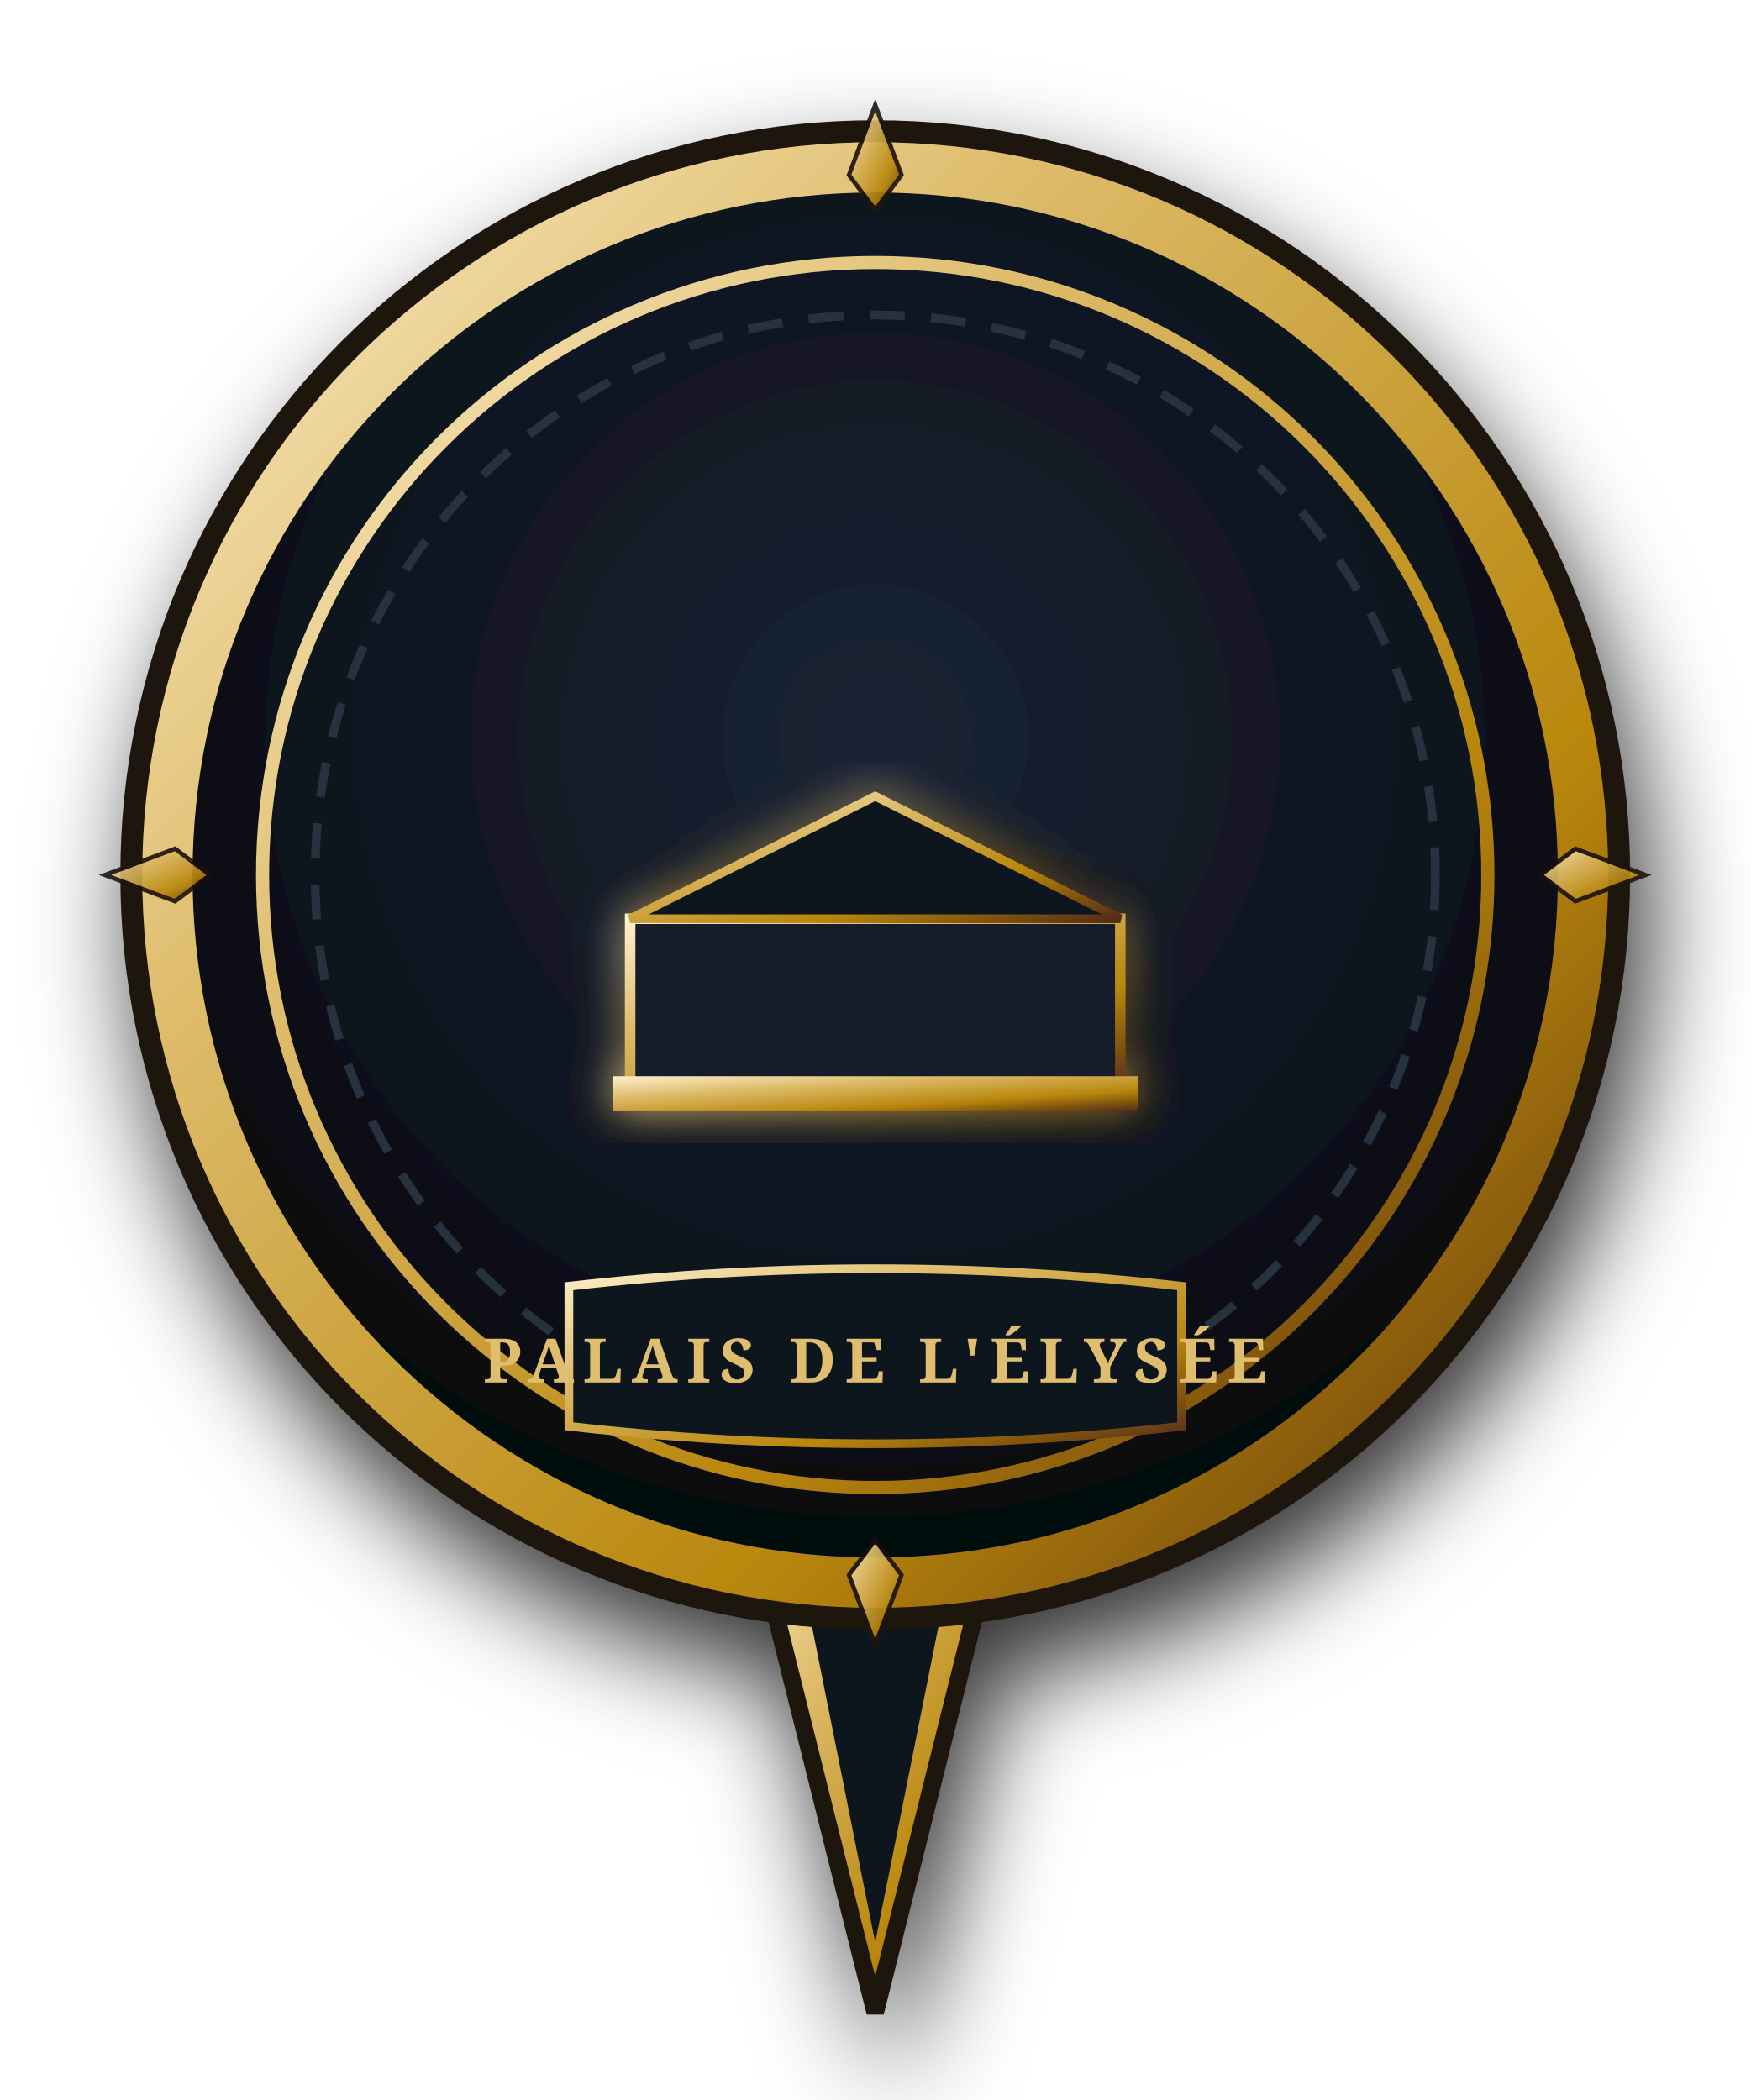
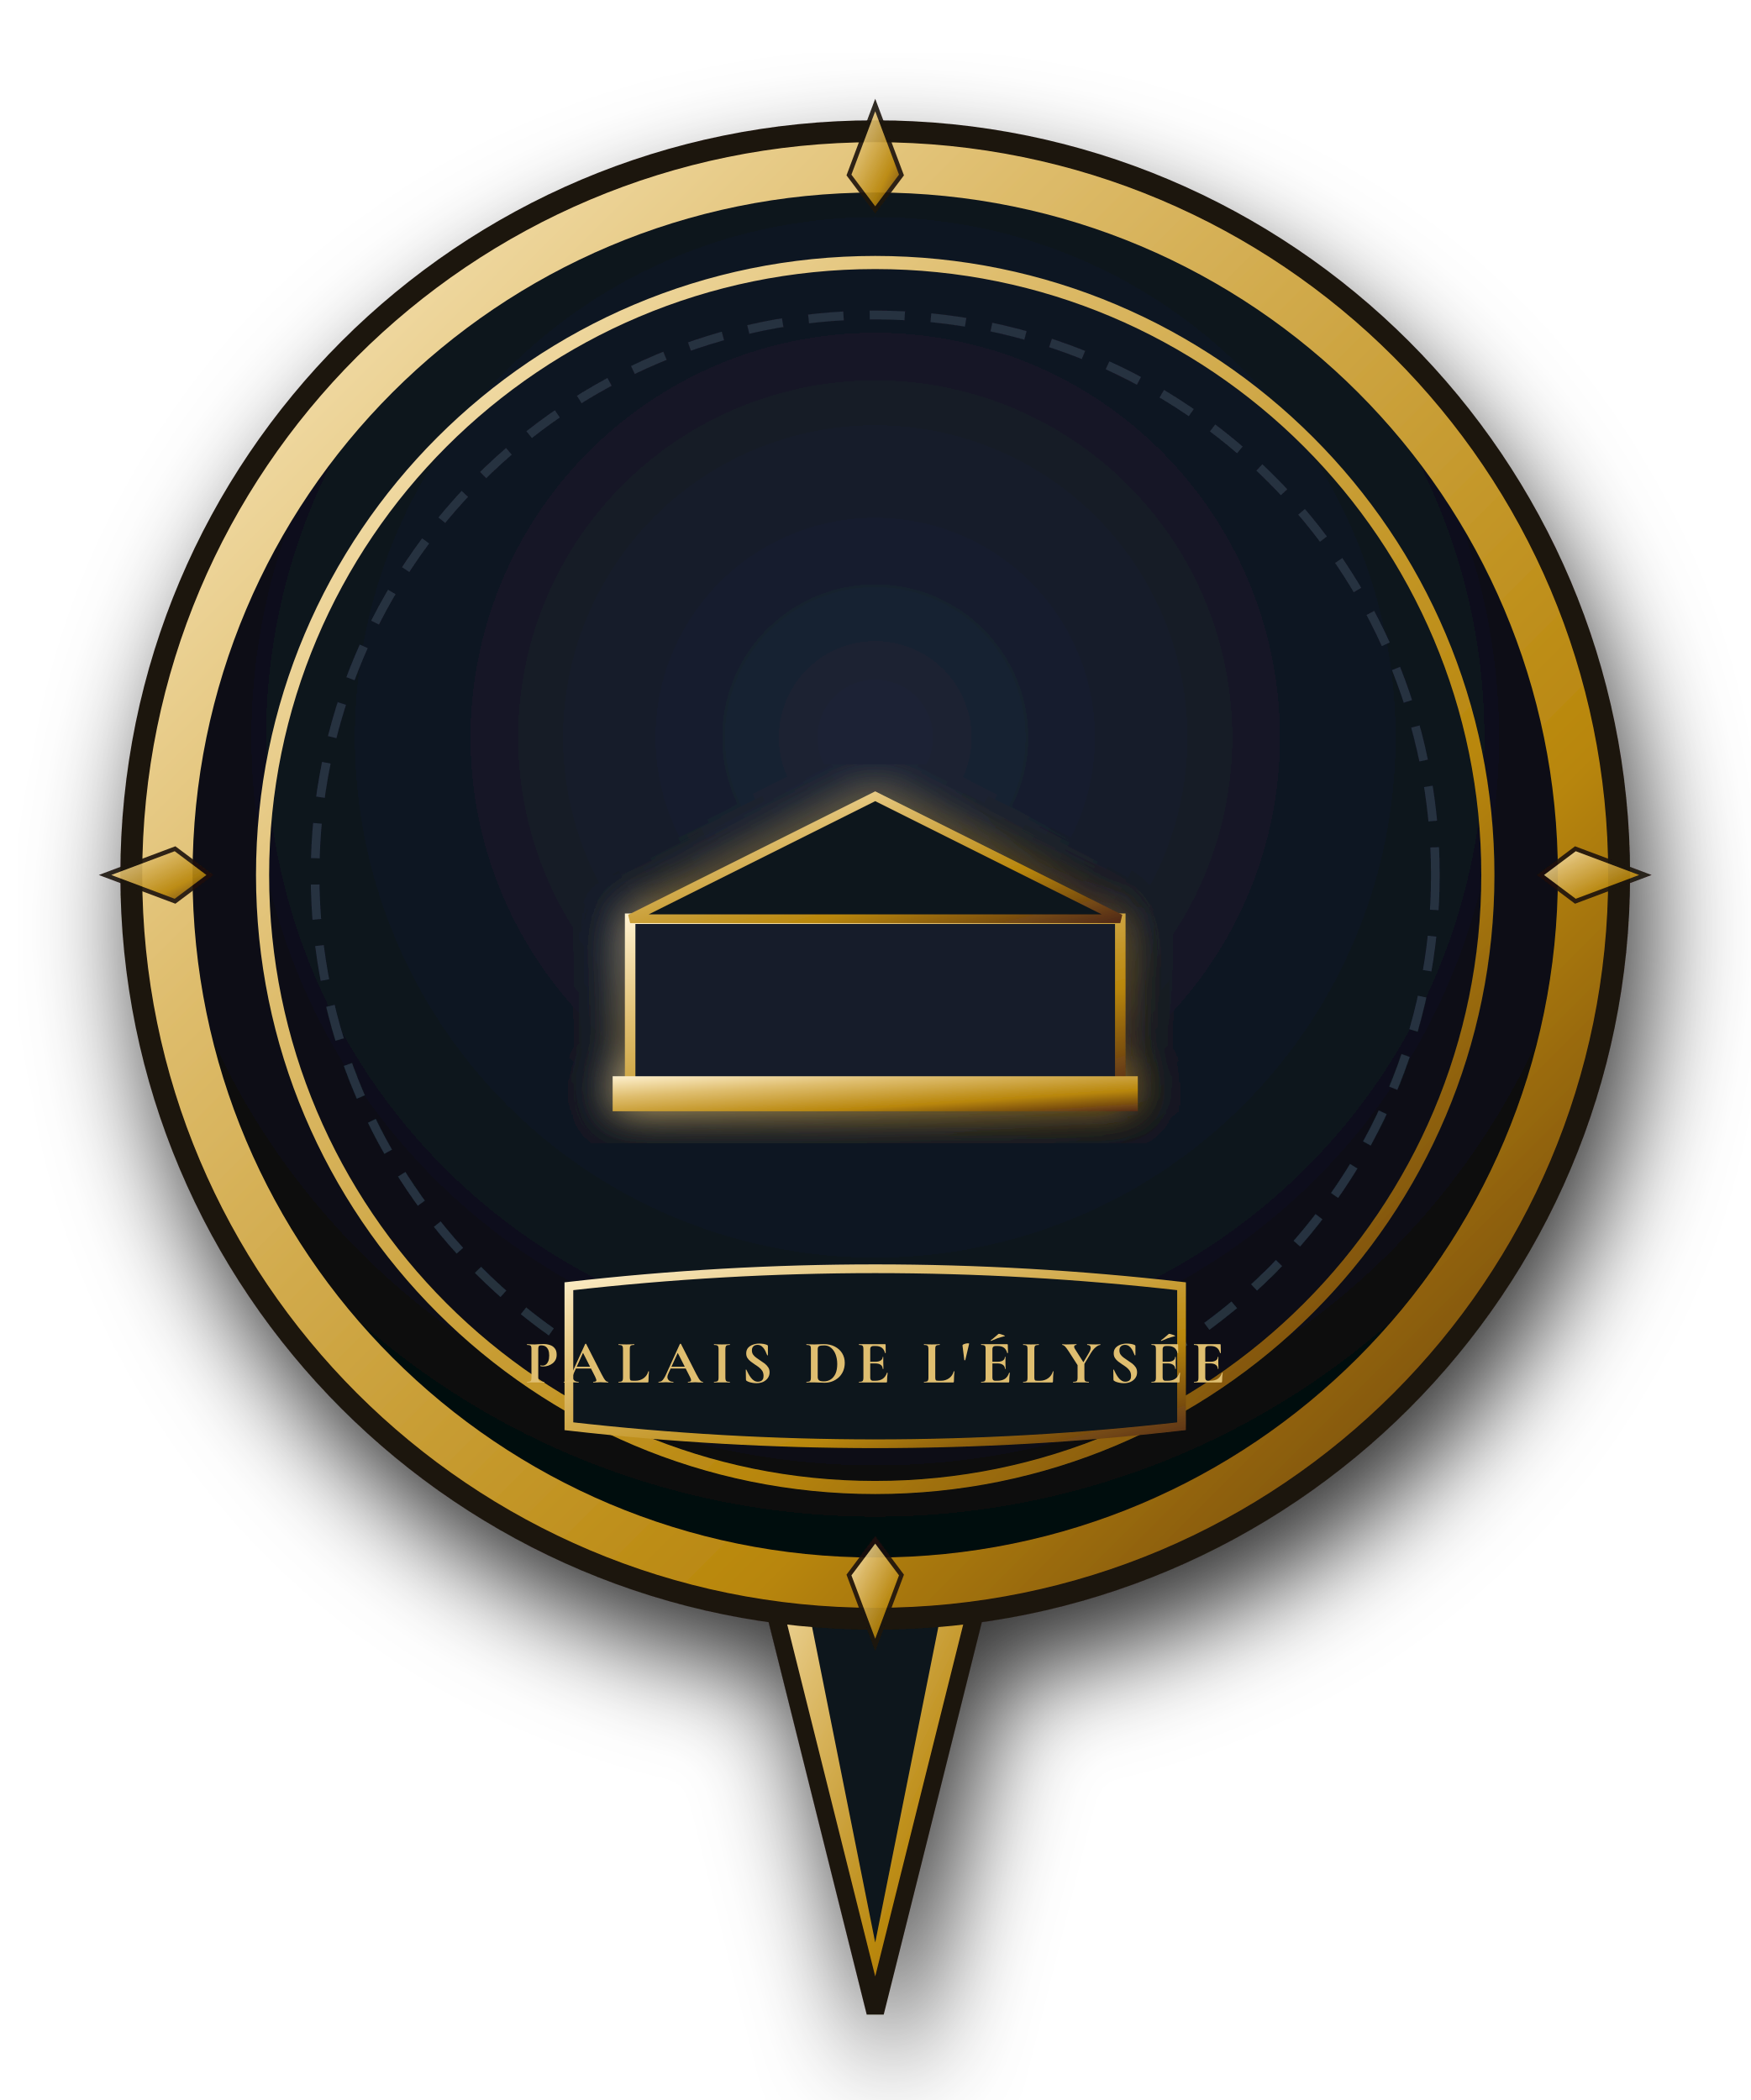
<svg xmlns="http://www.w3.org/2000/svg" viewBox="0 0 200 240" width="100%" height="100%">
  <defs>
    <radialGradient id="markerBg" cx="50%" cy="40%" r="60%">
      <stop id="marker-hi" offset="0%" stop-color="#1c2436" />
      <stop id="marker-mid" offset="70%" stop-color="#0d131d" />
      <stop id="marker-lo" offset="100%" stop-color="#05070a" />
    </radialGradient>
    <linearGradient id="goldAcc" x1="0%" y1="0%" x2="100%" y2="100%">
      <stop offset="0%" stop-color="#fef0cd" />
      <stop offset="30%" stop-color="#dfbe6f" />
      <stop offset="70%" stop-color="#b8860b" />
      <stop offset="100%" stop-color="#542c15" />
    </linearGradient>
    <filter id="anchorShadow" x="-20%" y="-20%" width="140%" height="140%">
      <feDropShadow id="station-shadow" dx="2" dy="6" stdDeviation="6" flood-color="#000" flood-opacity="0.8" />
    </filter>
    <filter id="glowFilter">
      <feGaussianBlur stdDeviation="2.5" result="blur" />
      <feMerge>
        <feMergeNode in="blur" />
        <feMergeNode in="SourceGraphic" />
      </feMerge>
    </filter>
  </defs>
  <g filter="url(#anchorShadow)">
    <polygon points="100,230 85,170 115,170" fill="url(#goldAcc)" stroke="#1c120a" stroke-width="2" />
    <polygon id="station-pin-inner" points="100,222 90,172 110,172" fill="#0d131d" />
    <circle cx="100" cy="100" r="85" fill="url(#goldAcc)" stroke="#1c120a" stroke-width="2.5" />
    <circle cx="100" cy="100" r="78" fill="url(#markerBg)" />
    <circle cx="100" cy="100" r="70" fill="none" stroke="url(#goldAcc)" stroke-width="1.5" />
    <circle cx="100" cy="100" r="64" fill="none" stroke="#2c3848" stroke-width="1" stroke-dasharray="4,3" opacity="0.8" />
    <g fill="url(#goldAcc)" opacity="0.9" stroke="#1c120a" stroke-width="0.5">
      <path d="M 100,12 L 103,20 L 100,24 L 97,20 Z" />
      <path d="M 100,188 L 103,180 L 100,176 L 97,180 Z" />
      <path d="M 12,100 L 20,103 L 24,100 L 20,97 Z" />
      <path d="M 188,100 L 180,103 L 176,100 L 180,97 Z" />
    </g>
    <g id="station-glyph" transform="translate(100, 103)" filter="url(#glowFilter)">
      <rect x="-28" y="2" width="56" height="20" fill="#141c2b" stroke="url(#goldAcc)" stroke-width="1.2" />
      <path d="M -28,2 L 0,-12 L 28,2 Z" fill="#0d131d" stroke="url(#goldAcc)" stroke-width="1" />
      <rect x="-30" y="20" width="60" height="4" fill="url(#goldAcc)" />
    </g>
    <g transform="translate(100, 155)">
      <path id="M -42,-8 Q 0,-12 42,-8 Q 42,8 42,8 Q 0,12 -42,8 Z" d="M -35,-8 Q 0,-12 35,-8 Q 35,8 35,8 Q 0,12 -35,8 Z" fill="#0d131d" stroke="url(#goldAcc)" stroke-width="1" />
-       <text id="station-label" x="0" y="3" font-family="'Cormorant Garamond', 'EB Garamond', serif" font-size="7" font-weight="bold" fill="#dfbe6f" text-anchor="middle" letter-spacing="1">PALAIS DE L'ÉLYSÉE</text>
+       <g id="station-label" fill="#dfbe6f">
+         <path d="M-38.50,2.41 Q-38.50,2.62 -38.45,2.72 Q-38.41,2.83 -38.26,2.87 Q-38.11,2.92 -37.83,2.92 Q-37.81,2.92 -37.81,2.96 Q-37.81,3.00 -37.83,3.00 Q-38.05,3.00 -38.31,2.99 Q-38.58,2.99 -38.88,2.99 Q-39.14,2.99 -39.36,2.99 Q-39.59,3.00 -39.77,3.00 Q-39.79,3.00 -39.79,2.96 Q-39.79,2.92 -39.77,2.92 Q-39.56,2.92 -39.45,2.88 Q-39.35,2.85 -39.31,2.74 Q-39.28,2.64 -39.28,2.43 L-39.28,-0.81 Q-39.28,-1.01 -39.31,-1.11 Q-39.35,-1.21 -39.45,-1.25 Q-39.56,-1.29 -39.77,-1.29 Q-39.79,-1.29 -39.79,-1.33 Q-39.79,-1.38 -39.77,-1.38 Q-39.59,-1.38 -39.37,-1.36 Q-39.14,-1.35 -38.89,-1.35 Q-38.72,-1.35 -38.45,-1.38 Q-38.18,-1.40 -37.94,-1.40 Q-37.50,-1.40 -37.16,-1.28 Q-36.82,-1.17 -36.62,-0.91 Q-36.41,-0.66 -36.40,-0.25 Q-36.38,0.11 -36.51,0.38 Q-36.64,0.64 -36.87,0.82 Q-37.10,0.99 -37.37,1.08 Q-37.65,1.17 -37.92,1.17 Q-37.99,1.17 -38.08,1.16 Q-38.17,1.15 -38.25,1.13 Q-38.27,1.12 -38.27,1.08 Q-38.26,1.03 -38.23,1.04 Q-38.18,1.05 -38.11,1.06 Q-38.04,1.07 -37.99,1.07 Q-37.79,1.07 -37.62,0.94 Q-37.46,0.82 -37.35,0.56 Q-37.25,0.30 -37.25,-0.09 Q-37.25,-0.46 -37.35,-0.71 Q-37.46,-0.97 -37.66,-1.11 Q-37.86,-1.24 -38.16,-1.24 Q-38.29,-1.24 -38.36,-1.21 Q-38.44,-1.17 -38.47,-1.07 Q-38.50,-0.98 -38.50,-0.79 L-38.50,2.41 ZM-34.35,1.40 L-34.24,1.20 L-32.23,1.20 L-32.18,1.40 L-34.35,1.40 ZM-30.53,2.92 Q-30.49,2.92 -30.49,2.96 Q-30.49,3.00 -30.53,3.00 Q-30.74,3.00 -30.96,2.99 Q-31.19,2.97 -31.40,2.97 Q-31.64,2.97 -31.81,2.99 Q-31.99,3.00 -32.21,3.00 Q-32.23,3.00 -32.23,2.96 Q-32.23,2.92 -32.21,2.92 Q-31.92,2.92 -31.87,2.80 Q-31.83,2.69 -32.00,2.34 L-33.42,-0.46 L-33.08,-1.07 L-34.47,2.01 Q-34.66,2.43 -34.48,2.67 Q-34.30,2.92 -33.91,2.92 Q-33.87,2.92 -33.87,2.96 Q-33.87,3.00 -33.91,3.00 Q-34.12,3.00 -34.29,2.99 Q-34.47,2.97 -34.73,2.97 Q-35.01,2.97 -35.17,2.99 Q-35.34,3.00 -35.57,3.00 Q-35.60,3.00 -35.60,2.96 Q-35.60,2.92 -35.57,2.92 Q-35.38,2.92 -35.25,2.84 Q-35.11,2.75 -34.97,2.54 Q-34.84,2.33 -34.66,1.94 L-33.14,-1.40 Q-33.14,-1.42 -33.08,-1.43 Q-33.03,-1.43 -33.02,-1.40 L-31.27,2.04 Q-31.10,2.37 -30.98,2.56 Q-30.86,2.75 -30.75,2.84 Q-30.64,2.92 -30.53,2.92 ZM-28.04,-0.80 L-28.04,2.41 Q-28.04,2.57 -28.01,2.66 Q-27.99,2.75 -27.90,2.78 Q-27.81,2.80 -27.64,2.80 L-27.41,2.80 Q-26.86,2.80 -26.46,2.51 Q-26.06,2.22 -25.93,1.73 Q-25.92,1.71 -25.89,1.71 Q-25.85,1.72 -25.85,1.74 Q-25.87,1.97 -25.89,2.30 Q-25.91,2.62 -25.91,2.90 Q-25.91,3.00 -26.02,3.00 L-29.32,3.00 Q-29.34,3.00 -29.34,2.96 Q-29.34,2.92 -29.32,2.92 Q-29.11,2.92 -29.00,2.88 Q-28.90,2.85 -28.86,2.74 Q-28.82,2.64 -28.82,2.43 L-28.82,-0.81 Q-28.82,-1.01 -28.86,-1.11 Q-28.90,-1.21 -29.00,-1.25 Q-29.11,-1.29 -29.32,-1.29 Q-29.34,-1.29 -29.34,-1.33 Q-29.34,-1.38 -29.32,-1.38 Q-29.16,-1.38 -28.92,-1.36 Q-28.69,-1.35 -28.43,-1.35 Q-28.17,-1.35 -27.94,-1.36 Q-27.72,-1.38 -27.55,-1.38 Q-27.52,-1.38 -27.52,-1.33 Q-27.52,-1.29 -27.55,-1.29 Q-27.76,-1.29 -27.86,-1.25 Q-27.97,-1.21 -28.01,-1.11 Q-28.04,-1.00 -28.04,-0.80 ZM-23.52,1.40 L-23.42,1.20 L-21.40,1.20 L-21.35,1.40 L-23.52,1.40 ZM-19.70,2.92 Q-19.66,2.92 -19.66,2.96 Q-19.66,3.00 -19.70,3.00 Q-19.91,3.00 -20.14,2.99 Q-20.36,2.97 -20.57,2.97 Q-20.81,2.97 -20.99,2.99 Q-21.16,3.00 -21.38,3.00 Q-21.41,3.00 -21.41,2.96 Q-21.41,2.92 -21.38,2.92 Q-21.09,2.92 -21.05,2.80 Q-21.00,2.69 -21.18,2.34 L-22.60,-0.46 L-22.25,-1.07 L-23.65,2.01 Q-23.84,2.43 -23.65,2.67 Q-23.47,2.92 -23.08,2.92 Q-23.05,2.92 -23.05,2.96 Q-23.05,3.00 -23.08,3.00 Q-23.29,3.00 -23.47,2.99 Q-23.64,2.97 -23.91,2.97 Q-24.18,2.97 -24.34,2.99 Q-24.51,3.00 -24.75,3.00 Q-24.77,3.00 -24.77,2.96 Q-24.77,2.92 -24.75,2.92 Q-24.56,2.92 -24.42,2.84 Q-24.28,2.75 -24.15,2.54 Q-24.01,2.33 -23.84,1.94 L-22.32,-1.40 Q-22.31,-1.42 -22.25,-1.43 Q-22.20,-1.43 -22.19,-1.40 L-20.44,2.04 Q-20.27,2.37 -20.15,2.56 Q-20.03,2.75 -19.92,2.84 Q-19.81,2.92 -19.70,2.92 ZM-17.12,2.43 Q-17.12,2.64 -17.08,2.74 Q-17.05,2.85 -16.94,2.88 Q-16.84,2.92 -16.62,2.92 Q-16.60,2.92 -16.60,2.96 Q-16.60,3.00 -16.62,3.00 Q-16.80,3.00 -17.03,2.99 Q-17.25,2.99 -17.52,2.99 Q-17.77,2.99 -18.00,2.99 Q-18.23,3.00 -18.41,3.00 Q-18.43,3.00 -18.43,2.96 Q-18.43,2.92 -18.41,2.92 Q-18.20,2.92 -18.09,2.88 Q-17.98,2.85 -17.94,2.74 Q-17.90,2.64 -17.90,2.43 L-17.90,-0.81 Q-17.90,-1.01 -17.94,-1.11 Q-17.98,-1.21 -18.09,-1.25 Q-18.20,-1.29 -18.41,-1.29 Q-18.43,-1.29 -18.43,-1.33 Q-18.43,-1.38 -18.41,-1.38 Q-18.23,-1.38 -18.00,-1.36 Q-17.77,-1.35 -17.52,-1.35 Q-17.25,-1.35 -17.02,-1.36 Q-16.80,-1.38 -16.62,-1.38 Q-16.60,-1.38 -16.60,-1.33 Q-16.60,-1.29 -16.62,-1.29 Q-16.83,-1.29 -16.94,-1.25 Q-17.05,-1.21 -17.08,-1.10 Q-17.12,-1.00 -17.12,-0.79 L-17.12,2.43 ZM-14.09,-0.67 Q-14.09,-0.40 -13.96,-0.20 Q-13.82,-0.00 -13.60,0.16 Q-13.38,0.32 -13.14,0.48 Q-12.87,0.65 -12.63,0.83 Q-12.39,1.02 -12.23,1.26 Q-12.07,1.50 -12.07,1.84 Q-12.07,2.21 -12.27,2.49 Q-12.47,2.77 -12.81,2.93 Q-13.15,3.08 -13.58,3.08 Q-13.79,3.08 -14.02,3.04 Q-14.25,3.00 -14.43,2.94 Q-14.62,2.87 -14.70,2.80 Q-14.73,2.78 -14.75,2.76 Q-14.77,2.73 -14.77,2.67 L-14.79,1.56 Q-14.80,1.52 -14.76,1.52 Q-14.72,1.52 -14.72,1.54 Q-14.61,1.76 -14.49,2.00 Q-14.36,2.24 -14.20,2.45 Q-14.05,2.65 -13.85,2.78 Q-13.65,2.91 -13.40,2.91 Q-13.24,2.91 -13.09,2.85 Q-12.95,2.80 -12.85,2.65 Q-12.76,2.50 -12.76,2.24 Q-12.76,1.92 -12.90,1.68 Q-13.05,1.45 -13.28,1.27 Q-13.51,1.09 -13.77,0.93 Q-14.01,0.77 -14.23,0.60 Q-14.46,0.42 -14.60,0.20 Q-14.74,-0.02 -14.74,-0.33 Q-14.74,-0.72 -14.52,-0.97 Q-14.30,-1.21 -13.96,-1.33 Q-13.62,-1.45 -13.27,-1.45 Q-13.02,-1.45 -12.76,-1.41 Q-12.51,-1.36 -12.37,-1.30 Q-12.30,-1.27 -12.28,-1.24 Q-12.26,-1.20 -12.26,-1.16 L-12.26,-0.13 Q-12.26,-0.11 -12.29,-0.10 Q-12.32,-0.09 -12.34,-0.11 Q-12.38,-0.19 -12.46,-0.38 Q-12.53,-0.58 -12.66,-0.79 Q-12.79,-1.00 -12.98,-1.15 Q-13.18,-1.30 -13.46,-1.30 Q-13.63,-1.30 -13.78,-1.23 Q-13.92,-1.16 -14.01,-1.02 Q-14.09,-0.89 -14.09,-0.67 ZM-5.79,3.03 Q-6.01,3.03 -6.35,3.01 Q-6.68,2.99 -6.96,2.99 Q-7.22,2.99 -7.45,2.99 Q-7.68,3.00 -7.86,3.00 Q-7.87,3.00 -7.87,2.96 Q-7.87,2.92 -7.86,2.92 Q-7.64,2.92 -7.53,2.88 Q-7.43,2.85 -7.39,2.74 Q-7.35,2.64 -7.35,2.43 L-7.35,-0.81 Q-7.35,-1.01 -7.38,-1.11 Q-7.42,-1.21 -7.53,-1.25 Q-7.64,-1.29 -7.85,-1.29 Q-7.87,-1.29 -7.87,-1.33 Q-7.87,-1.38 -7.85,-1.38 Q-7.66,-1.38 -7.44,-1.36 Q-7.22,-1.35 -6.96,-1.35 Q-6.70,-1.35 -6.40,-1.37 Q-6.10,-1.39 -5.89,-1.39 Q-5.16,-1.39 -4.62,-1.11 Q-4.08,-0.83 -3.78,-0.35 Q-3.48,0.14 -3.48,0.74 Q-3.48,1.26 -3.66,1.69 Q-3.84,2.11 -4.16,2.41 Q-4.49,2.71 -4.90,2.87 Q-5.32,3.03 -5.79,3.03 ZM-5.86,2.87 Q-5.42,2.87 -5.07,2.64 Q-4.73,2.41 -4.53,1.97 Q-4.34,1.53 -4.34,0.89 Q-4.34,0.30 -4.52,-0.19 Q-4.70,-0.67 -5.03,-0.95 Q-5.36,-1.24 -5.82,-1.24 Q-6.22,-1.24 -6.40,-1.16 Q-6.57,-1.08 -6.57,-0.79 L-6.57,2.36 Q-6.57,2.62 -6.43,2.74 Q-6.30,2.87 -5.86,2.87 ZM1.25,3.00 L-1.85,3.00 Q-1.87,3.00 -1.87,2.96 Q-1.87,2.92 -1.85,2.92 Q-1.63,2.92 -1.53,2.88 Q-1.42,2.85 -1.39,2.74 Q-1.35,2.64 -1.35,2.43 L-1.35,-0.81 Q-1.35,-1.01 -1.39,-1.11 Q-1.42,-1.21 -1.53,-1.25 Q-1.63,-1.29 -1.85,-1.29 Q-1.87,-1.29 -1.87,-1.33 Q-1.87,-1.38 -1.85,-1.38 L1.12,-1.38 Q1.19,-1.38 1.19,-1.31 L1.20,-0.38 Q1.20,-0.37 1.17,-0.36 Q1.13,-0.35 1.12,-0.37 Q1.01,-0.79 0.74,-0.98 Q0.48,-1.17 0.04,-1.17 L-0.17,-1.17 Q-0.31,-1.17 -0.40,-1.13 Q-0.49,-1.09 -0.53,-1.01 Q-0.57,-0.93 -0.57,-0.80 L-0.57,2.41 Q-0.57,2.54 -0.54,2.63 Q-0.50,2.72 -0.43,2.76 Q-0.36,2.80 -0.25,2.80 L-0.02,2.80 Q0.53,2.80 0.85,2.58 Q1.18,2.36 1.34,1.89 Q1.34,1.87 1.38,1.88 Q1.42,1.89 1.42,1.90 Q1.39,2.10 1.37,2.38 Q1.35,2.66 1.35,2.90 Q1.35,3.00 1.25,3.00 ZM0.85,1.44 Q0.85,1.15 0.64,0.99 Q0.42,0.82 0.00,0.82 L-0.94,0.82 L-0.94,0.63 L0.01,0.63 Q0.42,0.63 0.63,0.48 Q0.85,0.34 0.85,0.09 Q0.85,0.07 0.89,0.07 Q0.92,0.07 0.92,0.09 Q0.92,0.33 0.92,0.46 Q0.92,0.58 0.92,0.73 Q0.92,0.90 0.93,1.07 Q0.94,1.24 0.94,1.44 Q0.94,1.45 0.90,1.45 Q0.85,1.45 0.85,1.44 ZM6.86,-0.80 L6.86,2.41 Q6.86,2.57 6.89,2.66 Q6.91,2.75 7.00,2.78 Q7.09,2.80 7.26,2.80 L7.50,2.80 Q8.04,2.80 8.44,2.51 Q8.84,2.22 8.97,1.73 Q8.98,1.71 9.01,1.71 Q9.05,1.72 9.05,1.74 Q9.03,1.97 9.01,2.30 Q8.99,2.62 8.99,2.90 Q8.99,3.00 8.88,3.00 L5.58,3.00 Q5.56,3.00 5.56,2.96 Q5.56,2.92 5.58,2.92 Q5.79,2.92 5.90,2.88 Q6.00,2.85 6.04,2.74 Q6.08,2.64 6.08,2.43 L6.08,-0.81 Q6.08,-1.01 6.04,-1.11 Q6.00,-1.21 5.90,-1.25 Q5.79,-1.29 5.58,-1.29 Q5.56,-1.29 5.56,-1.33 Q5.56,-1.38 5.58,-1.38 Q5.75,-1.38 5.98,-1.36 Q6.21,-1.35 6.47,-1.35 Q6.73,-1.35 6.96,-1.36 Q7.18,-1.38 7.36,-1.38 Q7.38,-1.38 7.38,-1.33 Q7.38,-1.29 7.36,-1.29 Q7.15,-1.29 7.04,-1.25 Q6.93,-1.21 6.89,-1.11 Q6.86,-1.00 6.86,-0.80 ZM10.18,0.44 L9.97,-1.24 Q9.97,-1.30 10.08,-1.36 Q10.20,-1.42 10.36,-1.45 Q10.52,-1.49 10.63,-1.48 Q10.74,-1.48 10.73,-1.42 L10.29,0.44 Q10.28,0.45 10.23,0.46 Q10.18,0.47 10.18,0.44 ZM15.21,3.00 L12.11,3.00 Q12.09,3.00 12.09,2.96 Q12.09,2.92 12.11,2.92 Q12.33,2.92 12.44,2.88 Q12.54,2.85 12.58,2.74 Q12.61,2.64 12.61,2.43 L12.61,-0.81 Q12.61,-1.01 12.58,-1.11 Q12.54,-1.21 12.44,-1.25 Q12.33,-1.29 12.11,-1.29 Q12.09,-1.29 12.09,-1.33 Q12.09,-1.38 12.11,-1.38 L15.08,-1.38 Q15.15,-1.38 15.15,-1.31 L15.17,-0.38 Q15.17,-0.37 15.13,-0.36 Q15.10,-0.35 15.08,-0.37 Q14.97,-0.79 14.70,-0.98 Q14.44,-1.17 14.00,-1.17 L13.79,-1.17 Q13.65,-1.17 13.56,-1.13 Q13.47,-1.09 13.43,-1.01 Q13.39,-0.93 13.39,-0.80 L13.39,2.41 Q13.39,2.54 13.42,2.63 Q13.46,2.72 13.53,2.76 Q13.60,2.80 13.71,2.80 L13.94,2.80 Q14.49,2.80 14.82,2.58 Q15.14,2.36 15.30,1.89 Q15.31,1.87 15.34,1.88 Q15.38,1.89 15.38,1.90 Q15.35,2.10 15.33,2.38 Q15.31,2.66 15.31,2.90 Q15.31,3.00 15.21,3.00 ZM14.82,1.44 Q14.82,1.15 14.60,0.99 Q14.38,0.82 13.96,0.82 L13.02,0.82 L13.02,0.63 L13.97,0.63 Q14.38,0.63 14.60,0.48 Q14.81,0.34 14.81,0.09 Q14.81,0.07 14.85,0.07 Q14.89,0.07 14.89,0.09 Q14.89,0.33 14.88,0.46 Q14.88,0.58 14.88,0.73 Q14.88,0.90 14.89,1.07 Q14.90,1.24 14.90,1.44 Q14.90,1.45 14.86,1.45 Q14.82,1.45 14.82,1.44 ZM13.23,-1.75 Q13.21,-1.74 13.19,-1.78 Q13.18,-1.82 13.20,-1.82 Q13.45,-2.00 13.66,-2.19 Q13.87,-2.38 14.08,-2.55 Q14.11,-2.58 14.25,-2.55 Q14.38,-2.52 14.53,-2.46 Q14.68,-2.40 14.77,-2.36 Q14.86,-2.31 14.79,-2.29 Q14.32,-2.18 13.95,-2.05 Q13.59,-1.91 13.23,-1.75 ZM18.18,-0.80 L18.18,2.41 Q18.18,2.57 18.21,2.66 Q18.24,2.75 18.32,2.78 Q18.41,2.80 18.58,2.80 L18.82,2.80 Q19.36,2.80 19.76,2.51 Q20.16,2.22 20.30,1.73 Q20.30,1.71 20.34,1.71 Q20.37,1.72 20.37,1.74 Q20.35,1.97 20.33,2.30 Q20.31,2.62 20.31,2.90 Q20.31,3.00 20.20,3.00 L16.90,3.00 Q16.89,3.00 16.89,2.96 Q16.89,2.92 16.90,2.92 Q17.12,2.92 17.22,2.88 Q17.33,2.85 17.37,2.74 Q17.40,2.64 17.40,2.43 L17.40,-0.81 Q17.40,-1.01 17.37,-1.11 Q17.33,-1.21 17.22,-1.25 Q17.12,-1.29 16.90,-1.29 Q16.89,-1.29 16.89,-1.33 Q16.89,-1.38 16.90,-1.38 Q17.07,-1.38 17.30,-1.36 Q17.54,-1.35 17.79,-1.35 Q18.06,-1.35 18.28,-1.36 Q18.50,-1.38 18.68,-1.38 Q18.70,-1.38 18.70,-1.33 Q18.70,-1.29 18.68,-1.29 Q18.47,-1.29 18.36,-1.25 Q18.25,-1.21 18.22,-1.11 Q18.18,-1.00 18.18,-0.80 ZM23.57,1.05 L24.43,-0.41 Q24.66,-0.80 24.61,-1.05 Q24.56,-1.29 24.23,-1.29 Q24.21,-1.29 24.21,-1.33 Q24.21,-1.38 24.23,-1.38 Q24.45,-1.38 24.65,-1.36 Q24.84,-1.35 25.17,-1.35 Q25.35,-1.35 25.46,-1.36 Q25.57,-1.38 25.72,-1.38 Q25.73,-1.38 25.73,-1.33 Q25.73,-1.29 25.72,-1.29 Q25.58,-1.29 25.38,-1.17 Q25.19,-1.05 24.99,-0.84 Q24.80,-0.63 24.63,-0.35 L23.72,1.17 L23.57,1.05 ZM23.16,1.08 L22.10,-0.57 Q21.82,-1.00 21.66,-1.15 Q21.49,-1.29 21.38,-1.29 Q21.36,-1.29 21.36,-1.33 Q21.36,-1.38 21.38,-1.38 Q21.48,-1.38 21.60,-1.36 Q21.71,-1.35 21.81,-1.35 Q22.01,-1.35 22.23,-1.36 Q22.46,-1.36 22.66,-1.37 Q22.86,-1.38 22.98,-1.38 Q23.00,-1.38 23.00,-1.33 Q23.00,-1.29 22.98,-1.29 Q22.78,-1.29 22.74,-1.15 Q22.70,-1.01 22.83,-0.82 L23.84,0.77 L23.16,1.08 ZM23.12,0.83 L23.90,0.77 L23.90,2.43 Q23.90,2.64 23.93,2.74 Q23.97,2.85 24.07,2.88 Q24.18,2.92 24.40,2.92 Q24.42,2.92 24.42,2.96 Q24.42,3.00 24.40,3.00 Q24.21,3.00 23.99,2.99 Q23.77,2.99 23.51,2.99 Q23.26,2.99 23.02,2.99 Q22.79,3.00 22.61,3.00 Q22.60,3.00 22.60,2.96 Q22.60,2.92 22.61,2.92 Q22.83,2.92 22.94,2.88 Q23.05,2.85 23.08,2.74 Q23.12,2.64 23.12,2.43 L23.12,0.83 ZM27.90,-0.67 Q27.90,-0.40 28.03,-0.20 Q28.17,-0.00 28.39,0.16 Q28.61,0.32 28.85,0.48 Q29.12,0.65 29.36,0.83 Q29.60,1.02 29.76,1.26 Q29.92,1.50 29.92,1.84 Q29.92,2.21 29.72,2.49 Q29.52,2.77 29.18,2.93 Q28.84,3.08 28.41,3.08 Q28.20,3.08 27.97,3.04 Q27.74,3.00 27.56,2.94 Q27.37,2.87 27.29,2.80 Q27.26,2.78 27.24,2.76 Q27.22,2.73 27.22,2.67 L27.20,1.56 Q27.19,1.52 27.23,1.52 Q27.27,1.52 27.27,1.54 Q27.38,1.76 27.50,2.00 Q27.63,2.24 27.79,2.45 Q27.94,2.65 28.14,2.78 Q28.34,2.91 28.59,2.91 Q28.75,2.91 28.90,2.85 Q29.04,2.80 29.14,2.65 Q29.23,2.50 29.23,2.24 Q29.23,1.92 29.09,1.68 Q28.94,1.45 28.71,1.27 Q28.48,1.09 28.22,0.93 Q27.98,0.77 27.76,0.60 Q27.53,0.42 27.39,0.20 Q27.25,-0.02 27.25,-0.33 Q27.25,-0.72 27.47,-0.97 Q27.69,-1.21 28.03,-1.33 Q28.37,-1.45 28.72,-1.45 Q28.97,-1.45 29.23,-1.41 Q29.48,-1.36 29.62,-1.30 Q29.69,-1.27 29.71,-1.24 Q29.73,-1.20 29.73,-1.16 L29.73,-0.13 Q29.73,-0.11 29.70,-0.10 Q29.67,-0.09 29.65,-0.11 Q29.61,-0.19 29.53,-0.38 Q29.46,-0.58 29.33,-0.79 Q29.20,-1.00 29.01,-1.15 Q28.81,-1.30 28.53,-1.30 Q28.36,-1.30 28.21,-1.23 Q28.07,-1.16 27.98,-1.02 Q27.90,-0.89 27.90,-0.67 ZM34.66,3.00 L31.57,3.00 Q31.55,3.00 31.55,2.96 Q31.55,2.92 31.57,2.92 Q31.79,2.92 31.89,2.88 Q32.00,2.85 32.03,2.74 Q32.07,2.64 32.07,2.43 L32.07,-0.81 Q32.07,-1.01 32.03,-1.11 Q32.00,-1.21 31.89,-1.25 Q31.79,-1.29 31.57,-1.29 Q31.55,-1.29 31.55,-1.33 Q31.55,-1.38 31.57,-1.38 L34.54,-1.38 Q34.61,-1.38 34.61,-1.31 L34.62,-0.38 Q34.62,-0.37 34.59,-0.36 Q34.55,-0.35 34.54,-0.37 Q34.43,-0.79 34.16,-0.98 Q33.89,-1.17 33.46,-1.17 L33.25,-1.17 Q33.11,-1.17 33.02,-1.13 Q32.93,-1.09 32.89,-1.01 Q32.84,-0.93 32.84,-0.80 L32.84,2.41 Q32.84,2.54 32.88,2.63 Q32.91,2.72 32.98,2.76 Q33.05,2.80 33.17,2.80 L33.40,2.80 Q33.94,2.80 34.27,2.58 Q34.60,2.36 34.75,1.89 Q34.76,1.87 34.80,1.88 Q34.84,1.89 34.84,1.90 Q34.81,2.10 34.79,2.38 Q34.77,2.66 34.77,2.90 Q34.77,3.00 34.66,3.00 ZM34.27,1.44 Q34.27,1.15 34.05,0.99 Q33.84,0.82 33.42,0.82 L32.47,0.82 L32.47,0.63 L33.42,0.63 Q33.84,0.63 34.05,0.48 Q34.26,0.34 34.26,0.09 Q34.26,0.07 34.30,0.07 Q34.34,0.07 34.34,0.09 Q34.34,0.33 34.34,0.46 Q34.33,0.58 34.33,0.73 Q34.33,0.90 34.34,1.07 Q34.36,1.24 34.36,1.44 Q34.36,1.45 34.31,1.45 Q34.27,1.45 34.27,1.44 ZM32.69,-1.75 Q32.66,-1.74 32.65,-1.78 Q32.63,-1.82 32.65,-1.82 Q32.91,-2.00 33.12,-2.19 Q33.33,-2.38 33.54,-2.55 Q33.56,-2.58 33.70,-2.55 Q33.84,-2.52 33.99,-2.46 Q34.14,-2.40 34.23,-2.36 Q34.31,-2.31 34.24,-2.29 Q33.77,-2.18 33.41,-2.05 Q33.05,-1.91 32.69,-1.75 ZM39.53,3.00 L36.43,3.00 Q36.41,3.00 36.41,2.96 Q36.41,2.92 36.43,2.92 Q36.65,2.92 36.76,2.88 Q36.86,2.85 36.90,2.74 Q36.93,2.64 36.93,2.43 L36.93,-0.81 Q36.93,-1.01 36.90,-1.11 Q36.86,-1.21 36.76,-1.25 Q36.65,-1.29 36.43,-1.29 Q36.41,-1.29 36.41,-1.33 Q36.41,-1.38 36.43,-1.38 L39.40,-1.38 Q39.47,-1.38 39.47,-1.31 L39.49,-0.38 Q39.49,-0.37 39.45,-0.36 Q39.42,-0.35 39.40,-0.37 Q39.29,-0.79 39.02,-0.98 Q38.76,-1.17 38.32,-1.17 L38.11,-1.17 Q37.97,-1.17 37.88,-1.13 Q37.79,-1.09 37.75,-1.01 Q37.71,-0.93 37.71,-0.80 L37.71,2.41 Q37.71,2.54 37.74,2.63 Q37.78,2.72 37.85,2.76 Q37.92,2.80 38.03,2.80 L38.26,2.80 Q38.81,2.80 39.14,2.58 Q39.46,2.36 39.62,1.89 Q39.63,1.87 39.66,1.88 Q39.70,1.89 39.70,1.90 Q39.67,2.10 39.65,2.38 Q39.63,2.66 39.63,2.90 Q39.63,3.00 39.53,3.00 ZM39.14,1.44 Q39.14,1.15 38.92,0.99 Q38.70,0.82 38.28,0.82 L37.34,0.82 L37.34,0.63 L38.29,0.63 Q38.70,0.63 38.92,0.48 Q39.13,0.34 39.13,0.09 Q39.13,0.07 39.17,0.07 Q39.21,0.07 39.21,0.09 Q39.21,0.33 39.20,0.46 Q39.20,0.58 39.20,0.73 Q39.20,0.90 39.21,1.07 Q39.22,1.24 39.22,1.44 Q39.22,1.45 39.18,1.45 Q39.14,1.45 39.14,1.44 Z" />
+       </g>
    </g>
  </g>
</svg>
